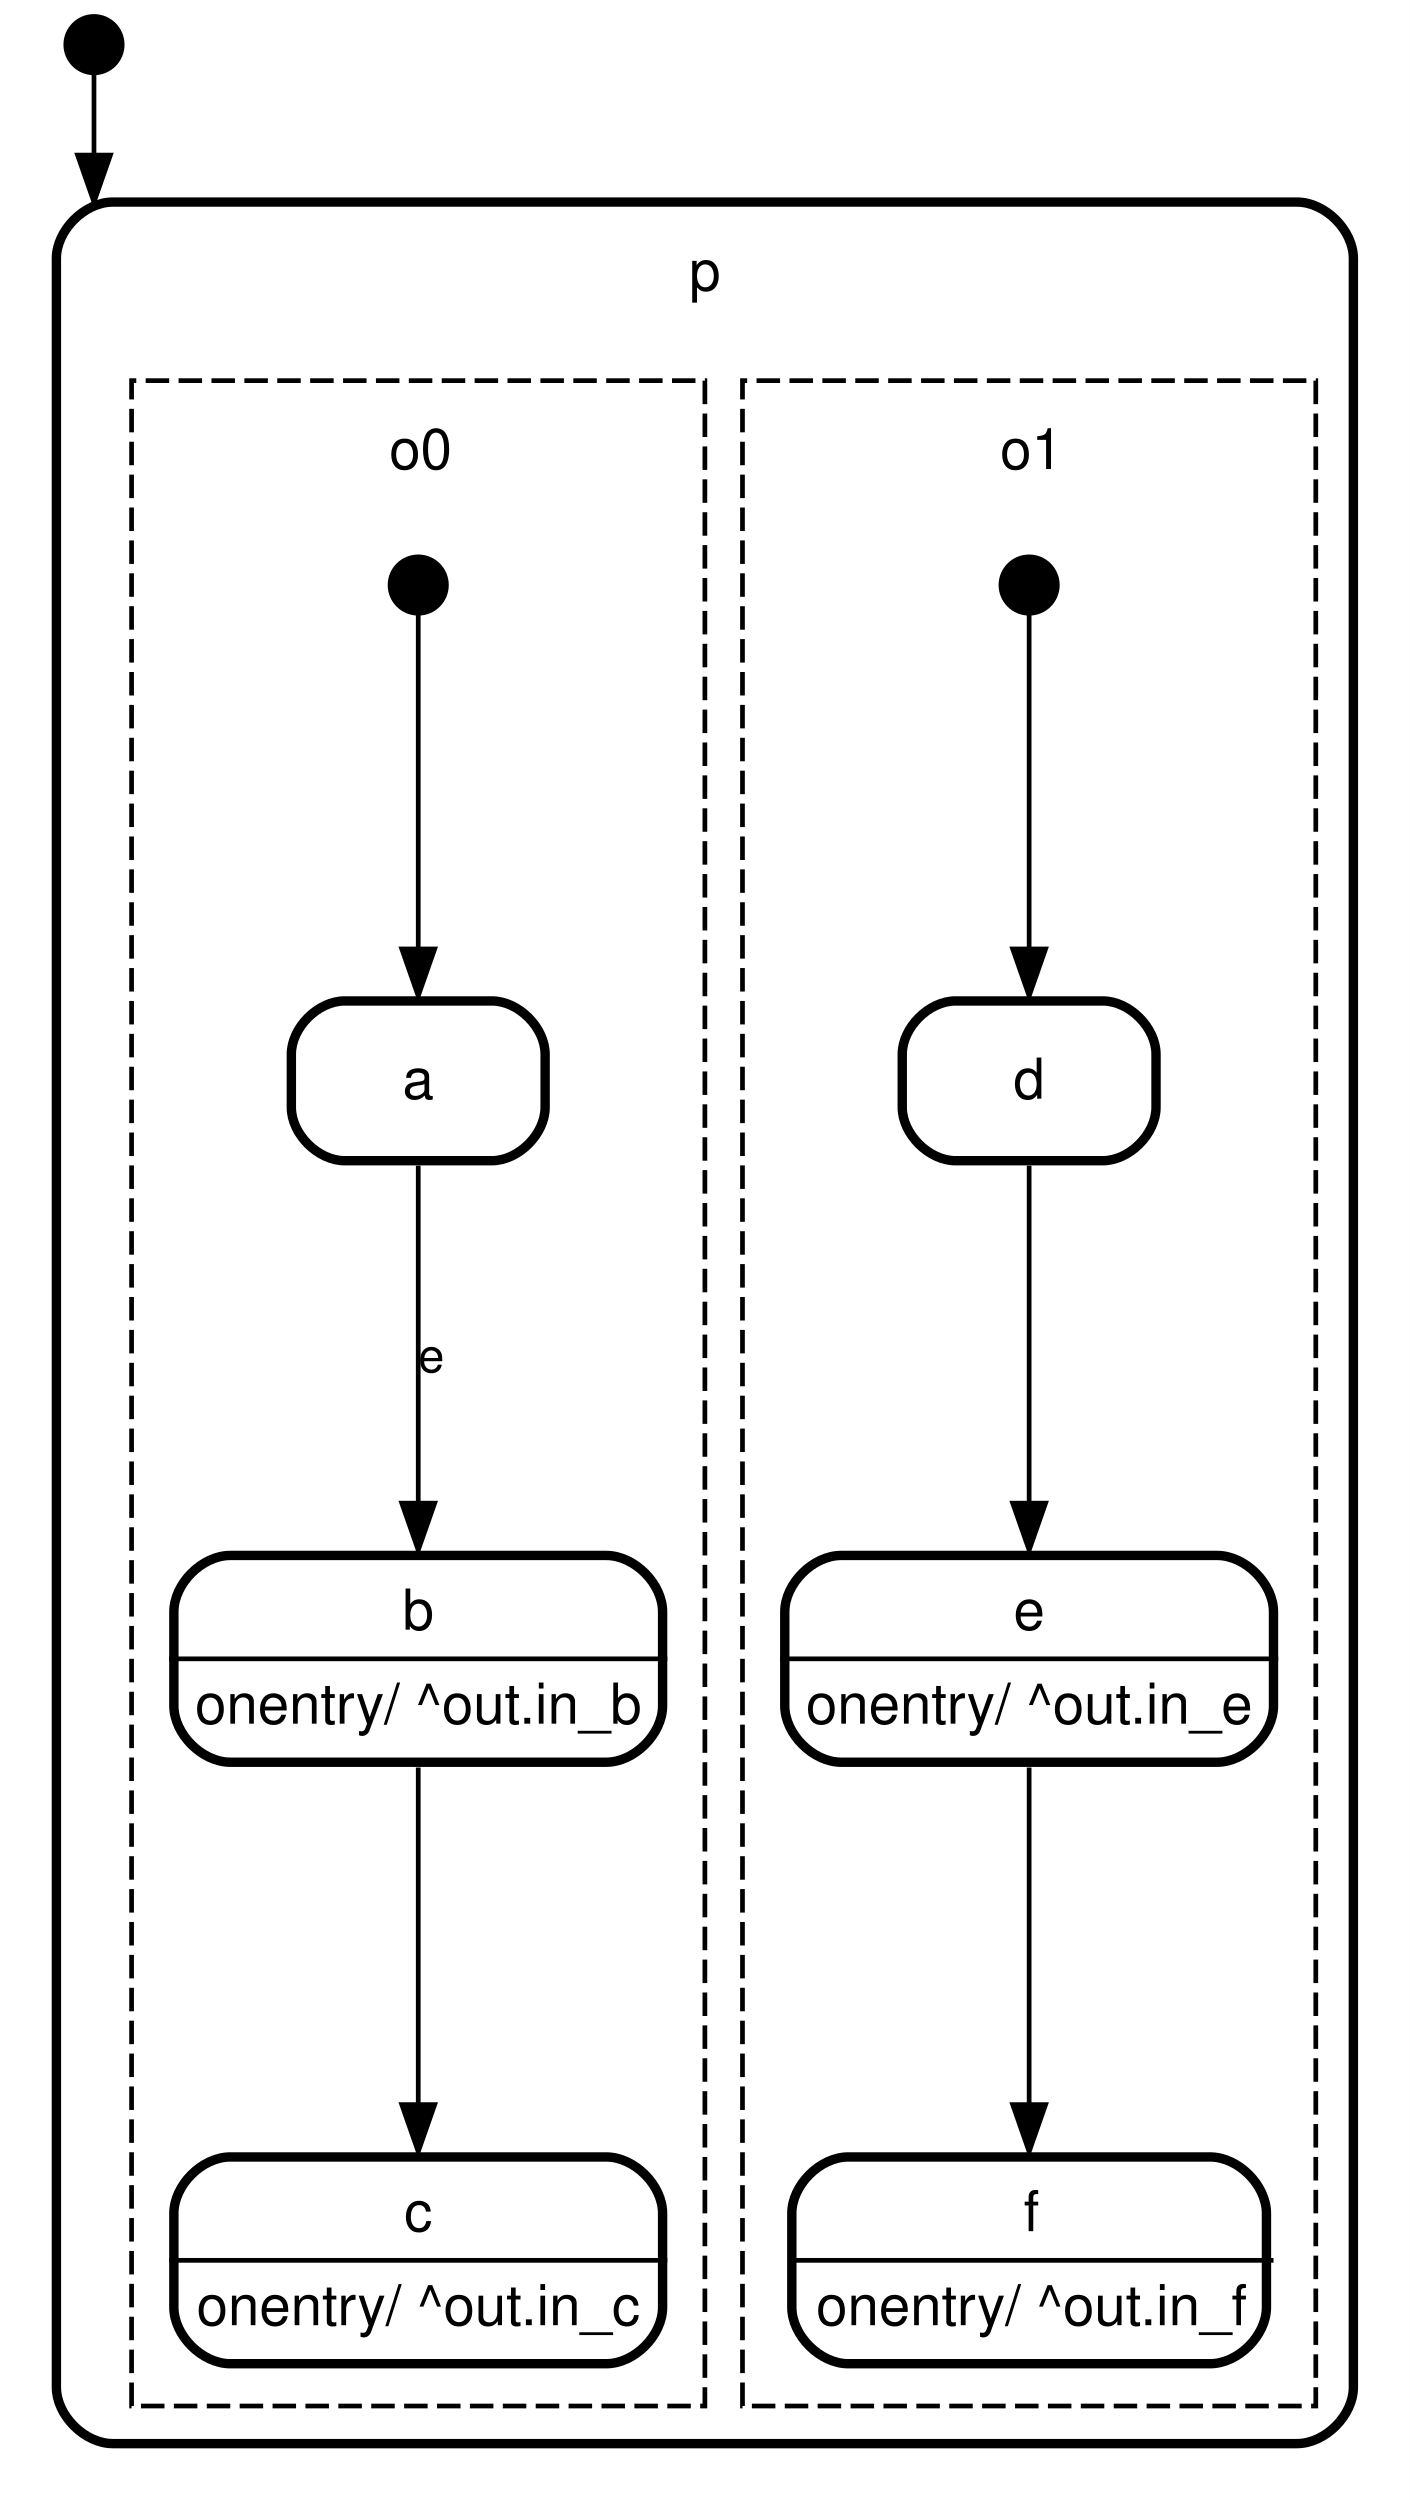
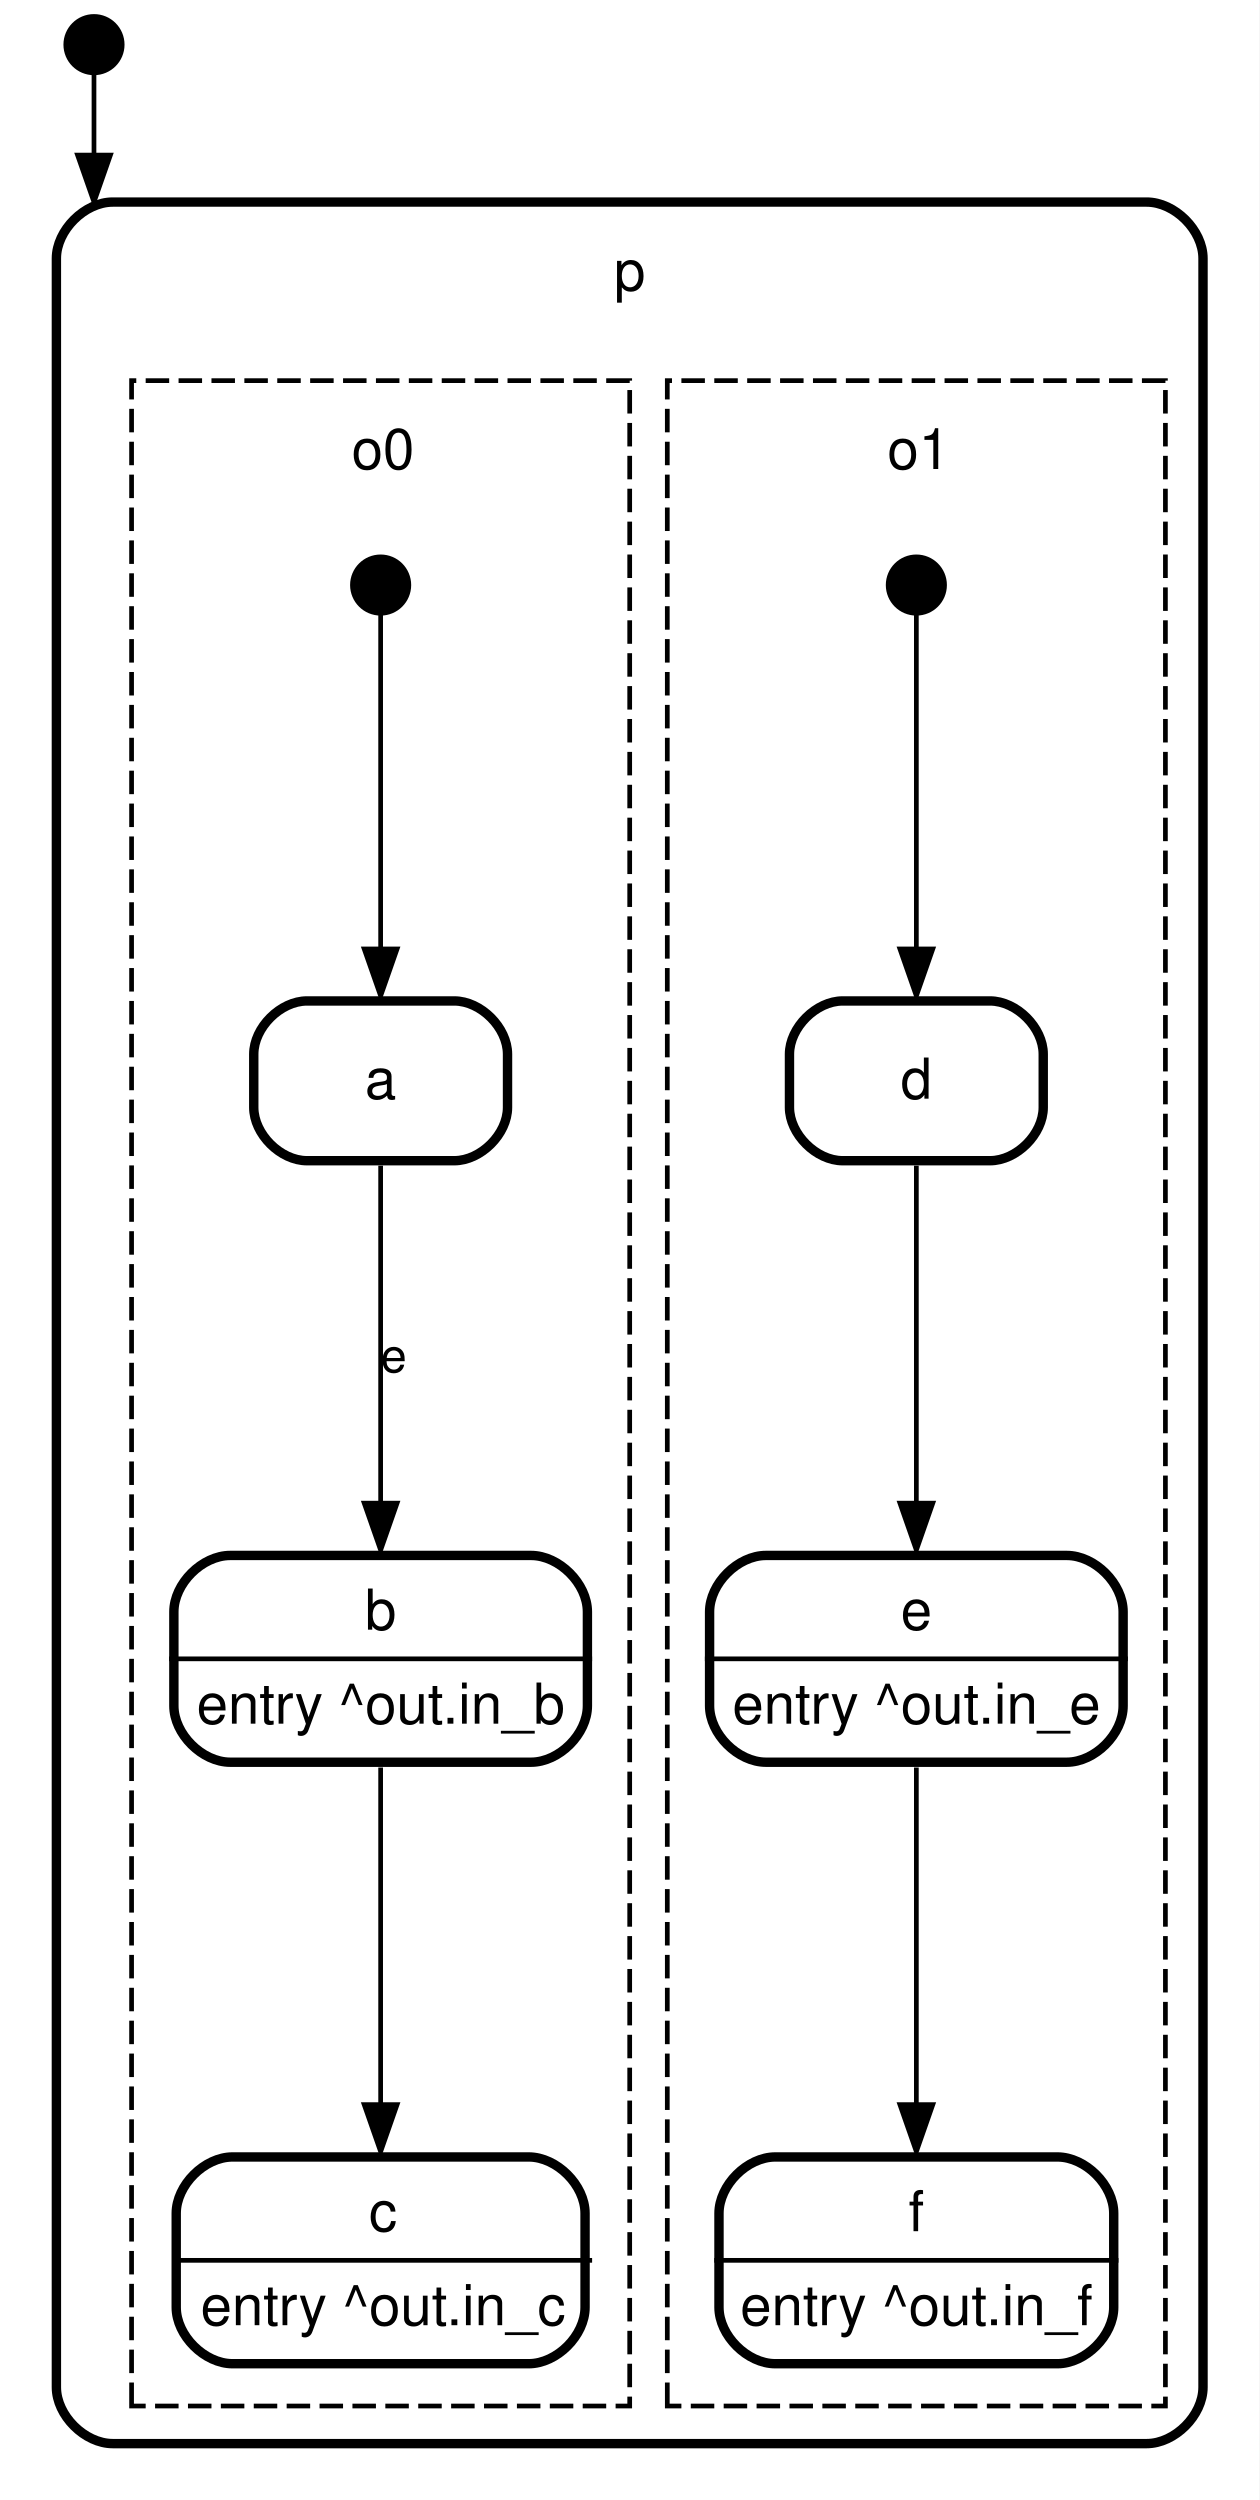
- <svg xmlns="http://www.w3.org/2000/svg" width="300pt" height="532pt" viewBox="0.00 0.00 300.00 532.00">
+ <svg xmlns="http://www.w3.org/2000/svg" width="268pt" height="532pt" viewBox="0.00 0.00 268.00 532.00">
  <g id="graph0" class="graph" transform="scale(1 1) rotate(0) translate(4 528)">
-     <polygon fill="#ffffff" stroke="transparent" points="-4,4 -4,-528 296,-528 296,4 -4,4" />
+     <polygon fill="#ffffff" stroke="transparent" points="-4,4 -4,-528 264,-528 264,4 -4,4" />
    <g id="clust1" class="cluster">
-       <path fill="none" stroke="#000000" stroke-width="2" d="M20,-8C20,-8 272,-8 272,-8 278,-8 284,-14 284,-20 284,-20 284,-473 284,-473 284,-479 278,-485 272,-485 272,-485 20,-485 20,-485 14,-485 8,-479 8,-473 8,-473 8,-20 8,-20 8,-14 14,-8 20,-8" />
-       <text text-anchor="start" x="142.665" y="-466.2" font-family="Helvetica,sans-Serif" font-size="12.00" fill="#000000">p</text>
+       <path fill="none" stroke="#000000" stroke-width="2" d="M20,-8C20,-8 240,-8 240,-8 246,-8 252,-14 252,-20 252,-20 252,-473 252,-473 252,-479 246,-485 240,-485 240,-485 20,-485 20,-485 14,-485 8,-479 8,-473 8,-473 8,-20 8,-20 8,-14 14,-8 20,-8" />
+       <text text-anchor="start" x="126.665" y="-466.2" font-family="Helvetica,sans-Serif" font-size="12.00" fill="#000000">p</text>
    </g>
    <g id="clust2" class="cluster">
-       <polygon fill="none" stroke="#000000" stroke-dasharray="5,2" points="154,-16 154,-447 276,-447 276,-16 154,-16" />
-       <text text-anchor="start" x="208.829" y="-428.2" font-family="Helvetica,sans-Serif" font-size="12.00" fill="#000000">o1</text>
+       <polygon fill="none" stroke="#000000" stroke-dasharray="5,2" points="138,-16 138,-447 244,-447 244,-16 138,-16" />
+       <text text-anchor="start" x="184.829" y="-428.2" font-family="Helvetica,sans-Serif" font-size="12.00" fill="#000000">o1</text>
    </g>
    <g id="clust3" class="cluster">
-       <polygon fill="none" stroke="#000000" stroke-dasharray="5,2" points="24,-16 24,-447 146,-447 146,-16 24,-16" />
-       <text text-anchor="start" x="78.829" y="-428.2" font-family="Helvetica,sans-Serif" font-size="12.00" fill="#000000">o0</text>
+       <polygon fill="none" stroke="#000000" stroke-dasharray="5,2" points="24,-16 24,-447 130,-447 130,-16 24,-16" />
+       <text text-anchor="start" x="70.829" y="-428.2" font-family="Helvetica,sans-Serif" font-size="12.00" fill="#000000">o0</text>
    </g>
    <g id="node1" class="node">
      <ellipse fill="#000000" stroke="#000000" stroke-width="2" cx="16" cy="-518.5" rx="5.5" ry="5.5" />
    </g>
    <g id="edge1" class="edge">
      <path fill="none" stroke="#000000" d="M16,-512.953C16,-508.778 16,-502.504 16,-495.033" />
      <polygon fill="#000000" stroke="#000000" points="19.5,-494.997 16,-484.997 12.5,-494.997 19.5,-494.997" />
      <text text-anchor="middle" x="17.39" y="-496" font-family="Helvetica,sans-Serif" font-size="10.00" fill="#000000"> </text>
    </g>
    <g id="node4" class="node">
-       <ellipse fill="#000000" stroke="#000000" stroke-width="2" cx="215" cy="-403.5" rx="5.5" ry="5.5" />
+       <ellipse fill="#000000" stroke="#000000" stroke-width="2" cx="191" cy="-403.5" rx="5.5" ry="5.5" />
    </g>
    <g id="node7" class="node">
-       <polygon fill="transparent" stroke="transparent" stroke-width="2" points="243,-316 187,-316 187,-280 243,-280 243,-316" />
-       <text text-anchor="start" x="211.665" y="-294.2" font-family="Helvetica,sans-Serif" font-size="12.00" fill="#000000">d</text>
-       <path fill="none" stroke="#000000" stroke-width="2" d="M199.333,-281C199.333,-281 230.667,-281 230.667,-281 236.333,-281 242,-286.667 242,-292.333 242,-292.333 242,-303.667 242,-303.667 242,-309.333 236.333,-315 230.667,-315 230.667,-315 199.333,-315 199.333,-315 193.667,-315 188,-309.333 188,-303.667 188,-303.667 188,-292.333 188,-292.333 188,-286.667 193.667,-281 199.333,-281" />
+       <polygon fill="transparent" stroke="transparent" stroke-width="2" points="219,-316 163,-316 163,-280 219,-280 219,-316" />
+       <text text-anchor="start" x="187.665" y="-294.2" font-family="Helvetica,sans-Serif" font-size="12.00" fill="#000000">d</text>
+       <path fill="none" stroke="#000000" stroke-width="2" d="M175.333,-281C175.333,-281 206.667,-281 206.667,-281 212.333,-281 218,-286.667 218,-292.333 218,-292.333 218,-303.667 218,-303.667 218,-309.333 212.333,-315 206.667,-315 206.667,-315 175.333,-315 175.333,-315 169.667,-315 164,-309.333 164,-303.667 164,-303.667 164,-292.333 164,-292.333 164,-286.667 169.667,-281 175.333,-281" />
    </g>
    <g id="edge2" class="edge">
-       <path fill="none" stroke="#000000" d="M215,-397.829C215,-393.174 215,-386.41 215,-380.5 215,-380.5 215,-380.5 215,-333.5 215,-331.108 215,-328.625 215,-326.134" />
-       <polygon fill="#000000" stroke="#000000" points="218.5,-326.06 215,-316.06 211.5,-326.06 218.5,-326.06" />
-       <text text-anchor="middle" x="216.389" y="-354" font-family="Helvetica,sans-Serif" font-size="10.00" fill="#000000"> </text>
+       <path fill="none" stroke="#000000" d="M191,-397.829C191,-393.174 191,-386.41 191,-380.5 191,-380.5 191,-380.5 191,-333.5 191,-331.108 191,-328.625 191,-326.134" />
+       <polygon fill="#000000" stroke="#000000" points="194.5,-326.06 191,-316.06 187.5,-326.06 194.5,-326.06" />
+       <text text-anchor="middle" x="192.389" y="-354" font-family="Helvetica,sans-Serif" font-size="10.00" fill="#000000"> </text>
    </g>
    <g id="node5" class="node">
-       <polygon fill="transparent" stroke="transparent" stroke-width="2" points="266.5,-70 163.5,-70 163.5,-24 266.5,-24 266.5,-70" />
-       <text text-anchor="start" x="213.833" y="-53.2" font-family="Helvetica,sans-Serif" font-size="12.00" fill="#000000">f</text>
-       <text text-anchor="start" x="169.67" y="-33.2" font-family="Helvetica,sans-Serif" font-size="12.00" fill="#000000">onentry/ ^out.in_f</text>
-       <polygon fill="#000000" stroke="#000000" points="164,-47 164,-47 267,-47 267,-47 164,-47" />
-       <path fill="none" stroke="#000000" stroke-width="2" d="M176.5,-25C176.5,-25 253.5,-25 253.5,-25 259.5,-25 265.5,-31 265.5,-37 265.5,-37 265.5,-57 265.5,-57 265.5,-63 259.5,-69 253.5,-69 253.5,-69 176.5,-69 176.5,-69 170.5,-69 164.5,-63 164.5,-57 164.5,-57 164.5,-37 164.5,-37 164.5,-31 170.5,-25 176.5,-25" />
+       <polygon fill="transparent" stroke="transparent" stroke-width="2" points="234,-70 148,-70 148,-24 234,-24 234,-70" />
+       <text text-anchor="start" x="189.333" y="-53.2" font-family="Helvetica,sans-Serif" font-size="12.00" fill="#000000">f</text>
+       <text text-anchor="start" x="153.508" y="-33.2" font-family="Helvetica,sans-Serif" font-size="12.00" fill="#000000">entry ^out.in_f</text>
+       <polygon fill="#000000" stroke="#000000" points="148,-47 148,-47 234,-47 234,-47 148,-47" />
+       <path fill="none" stroke="#000000" stroke-width="2" d="M161,-25C161,-25 221,-25 221,-25 227,-25 233,-31 233,-37 233,-37 233,-57 233,-57 233,-63 227,-69 221,-69 221,-69 161,-69 161,-69 155,-69 149,-63 149,-57 149,-57 149,-37 149,-37 149,-31 155,-25 161,-25" />
    </g>
    <g id="node6" class="node">
-       <polygon fill="transparent" stroke="transparent" stroke-width="2" points="268,-198 162,-198 162,-152 268,-152 268,-198" />
-       <text text-anchor="start" x="211.665" y="-181.2" font-family="Helvetica,sans-Serif" font-size="12.00" fill="#000000">e</text>
-       <text text-anchor="start" x="167.502" y="-161.2" font-family="Helvetica,sans-Serif" font-size="12.00" fill="#000000">onentry/ ^out.in_e</text>
-       <polygon fill="#000000" stroke="#000000" points="162,-175 162,-175 268,-175 268,-175 162,-175" />
-       <path fill="none" stroke="#000000" stroke-width="2" d="M175,-153C175,-153 255,-153 255,-153 261,-153 267,-159 267,-165 267,-165 267,-185 267,-185 267,-191 261,-197 255,-197 255,-197 175,-197 175,-197 169,-197 163,-191 163,-185 163,-185 163,-165 163,-165 163,-159 169,-153 175,-153" />
+       <polygon fill="transparent" stroke="transparent" stroke-width="2" points="236,-198 146,-198 146,-152 236,-152 236,-198" />
+       <text text-anchor="start" x="187.665" y="-181.2" font-family="Helvetica,sans-Serif" font-size="12.00" fill="#000000">e</text>
+       <text text-anchor="start" x="151.84" y="-161.2" font-family="Helvetica,sans-Serif" font-size="12.00" fill="#000000">entry ^out.in_e</text>
+       <polygon fill="#000000" stroke="#000000" points="146,-175 146,-175 236,-175 236,-175 146,-175" />
+       <path fill="none" stroke="#000000" stroke-width="2" d="M159,-153C159,-153 223,-153 223,-153 229,-153 235,-159 235,-165 235,-165 235,-185 235,-185 235,-191 229,-197 223,-197 223,-197 159,-197 159,-197 153,-197 147,-191 147,-185 147,-185 147,-165 147,-165 147,-159 153,-153 159,-153" />
    </g>
    <g id="edge3" class="edge">
-       <path fill="none" stroke="#000000" d="M215,-151.869C215,-146.19 215,-140.125 215,-134.5 215,-134.5 215,-134.5 215,-87.5 215,-85.127 215,-82.676 215,-80.208" />
-       <polygon fill="#000000" stroke="#000000" points="218.5,-80.131 215,-70.131 211.5,-80.131 218.5,-80.131" />
-       <text text-anchor="middle" x="216.389" y="-108" font-family="Helvetica,sans-Serif" font-size="10.00" fill="#000000"> </text>
+       <path fill="none" stroke="#000000" d="M191,-151.869C191,-146.19 191,-140.125 191,-134.5 191,-134.5 191,-134.5 191,-87.5 191,-85.127 191,-82.676 191,-80.208" />
+       <polygon fill="#000000" stroke="#000000" points="194.5,-80.131 191,-70.131 187.5,-80.131 194.5,-80.131" />
+       <text text-anchor="middle" x="192.389" y="-108" font-family="Helvetica,sans-Serif" font-size="10.00" fill="#000000"> </text>
    </g>
    <g id="edge4" class="edge">
-       <path fill="none" stroke="#000000" d="M215,-279.94C215,-274.35 215,-268.17 215,-262.5 215,-262.5 215,-262.5 215,-215.5 215,-213.127 215,-210.676 215,-208.208" />
-       <polygon fill="#000000" stroke="#000000" points="218.5,-208.131 215,-198.131 211.5,-208.131 218.5,-208.131" />
-       <text text-anchor="middle" x="216.389" y="-236" font-family="Helvetica,sans-Serif" font-size="10.00" fill="#000000"> </text>
+       <path fill="none" stroke="#000000" d="M191,-279.94C191,-274.35 191,-268.17 191,-262.5 191,-262.5 191,-262.5 191,-215.5 191,-213.127 191,-210.676 191,-208.208" />
+       <polygon fill="#000000" stroke="#000000" points="194.5,-208.131 191,-198.131 187.5,-208.131 194.5,-208.131" />
+       <text text-anchor="middle" x="192.389" y="-236" font-family="Helvetica,sans-Serif" font-size="10.00" fill="#000000"> </text>
    </g>
    <g id="node9" class="node">
-       <ellipse fill="#000000" stroke="#000000" stroke-width="2" cx="85" cy="-403.5" rx="5.5" ry="5.5" />
+       <ellipse fill="#000000" stroke="#000000" stroke-width="2" cx="77" cy="-403.5" rx="5.5" ry="5.5" />
    </g>
    <g id="node12" class="node">
-       <polygon fill="transparent" stroke="transparent" stroke-width="2" points="113,-316 57,-316 57,-280 113,-280 113,-316" />
-       <text text-anchor="start" x="81.665" y="-294.2" font-family="Helvetica,sans-Serif" font-size="12.00" fill="#000000">a</text>
-       <path fill="none" stroke="#000000" stroke-width="2" d="M69.333,-281C69.333,-281 100.667,-281 100.667,-281 106.333,-281 112,-286.667 112,-292.333 112,-292.333 112,-303.667 112,-303.667 112,-309.333 106.333,-315 100.667,-315 100.667,-315 69.333,-315 69.333,-315 63.667,-315 58,-309.333 58,-303.667 58,-303.667 58,-292.333 58,-292.333 58,-286.667 63.667,-281 69.333,-281" />
+       <polygon fill="transparent" stroke="transparent" stroke-width="2" points="105,-316 49,-316 49,-280 105,-280 105,-316" />
+       <text text-anchor="start" x="73.665" y="-294.2" font-family="Helvetica,sans-Serif" font-size="12.00" fill="#000000">a</text>
+       <path fill="none" stroke="#000000" stroke-width="2" d="M61.333,-281C61.333,-281 92.667,-281 92.667,-281 98.333,-281 104,-286.667 104,-292.333 104,-292.333 104,-303.667 104,-303.667 104,-309.333 98.333,-315 92.667,-315 92.667,-315 61.333,-315 61.333,-315 55.667,-315 50,-309.333 50,-303.667 50,-303.667 50,-292.333 50,-292.333 50,-286.667 55.667,-281 61.333,-281" />
    </g>
    <g id="edge5" class="edge">
-       <path fill="none" stroke="#000000" d="M85,-397.829C85,-393.174 85,-386.41 85,-380.5 85,-380.5 85,-380.5 85,-333.5 85,-331.108 85,-328.625 85,-326.134" />
-       <polygon fill="#000000" stroke="#000000" points="88.5,-326.06 85,-316.06 81.5,-326.06 88.5,-326.06" />
-       <text text-anchor="middle" x="86.389" y="-354" font-family="Helvetica,sans-Serif" font-size="10.00" fill="#000000"> </text>
+       <path fill="none" stroke="#000000" d="M77,-397.829C77,-393.174 77,-386.41 77,-380.5 77,-380.5 77,-380.5 77,-333.5 77,-331.108 77,-328.625 77,-326.134" />
+       <polygon fill="#000000" stroke="#000000" points="80.5,-326.06 77,-316.06 73.5,-326.06 80.5,-326.06" />
+       <text text-anchor="middle" x="78.389" y="-354" font-family="Helvetica,sans-Serif" font-size="10.00" fill="#000000"> </text>
    </g>
    <g id="node10" class="node">
-       <polygon fill="transparent" stroke="transparent" stroke-width="2" points="138,-70 32,-70 32,-24 138,-24 138,-70" />
-       <text text-anchor="start" x="82" y="-53.2" font-family="Helvetica,sans-Serif" font-size="12.00" fill="#000000">c</text>
-       <text text-anchor="start" x="37.838" y="-33.2" font-family="Helvetica,sans-Serif" font-size="12.00" fill="#000000">onentry/ ^out.in_c</text>
-       <polygon fill="#000000" stroke="#000000" points="32,-47 32,-47 138,-47 138,-47 32,-47" />
-       <path fill="none" stroke="#000000" stroke-width="2" d="M45,-25C45,-25 125,-25 125,-25 131,-25 137,-31 137,-37 137,-37 137,-57 137,-57 137,-63 131,-69 125,-69 125,-69 45,-69 45,-69 39,-69 33,-63 33,-57 33,-57 33,-37 33,-37 33,-31 39,-25 45,-25" />
+       <polygon fill="transparent" stroke="transparent" stroke-width="2" points="121.5,-70 32.5,-70 32.5,-24 121.5,-24 121.5,-70" />
+       <text text-anchor="start" x="74.5" y="-53.2" font-family="Helvetica,sans-Serif" font-size="12.00" fill="#000000">c</text>
+       <text text-anchor="start" x="38.676" y="-33.2" font-family="Helvetica,sans-Serif" font-size="12.00" fill="#000000">entry ^out.in_c</text>
+       <polygon fill="#000000" stroke="#000000" points="33,-47 33,-47 122,-47 122,-47 33,-47" />
+       <path fill="none" stroke="#000000" stroke-width="2" d="M45.5,-25C45.5,-25 108.5,-25 108.5,-25 114.5,-25 120.5,-31 120.5,-37 120.5,-37 120.5,-57 120.5,-57 120.5,-63 114.5,-69 108.5,-69 108.5,-69 45.5,-69 45.5,-69 39.5,-69 33.5,-63 33.5,-57 33.5,-57 33.5,-37 33.5,-37 33.5,-31 39.5,-25 45.5,-25" />
    </g>
    <g id="node11" class="node">
-       <polygon fill="transparent" stroke="transparent" stroke-width="2" points="138,-198 32,-198 32,-152 138,-152 138,-198" />
-       <text text-anchor="start" x="81.665" y="-181.2" font-family="Helvetica,sans-Serif" font-size="12.00" fill="#000000">b</text>
-       <text text-anchor="start" x="37.502" y="-161.2" font-family="Helvetica,sans-Serif" font-size="12.00" fill="#000000">onentry/ ^out.in_b</text>
-       <polygon fill="#000000" stroke="#000000" points="32,-175 32,-175 138,-175 138,-175 32,-175" />
-       <path fill="none" stroke="#000000" stroke-width="2" d="M45,-153C45,-153 125,-153 125,-153 131,-153 137,-159 137,-165 137,-165 137,-185 137,-185 137,-191 131,-197 125,-197 125,-197 45,-197 45,-197 39,-197 33,-191 33,-185 33,-185 33,-165 33,-165 33,-159 39,-153 45,-153" />
+       <polygon fill="transparent" stroke="transparent" stroke-width="2" points="122,-198 32,-198 32,-152 122,-152 122,-198" />
+       <text text-anchor="start" x="73.665" y="-181.2" font-family="Helvetica,sans-Serif" font-size="12.00" fill="#000000">b</text>
+       <text text-anchor="start" x="37.84" y="-161.2" font-family="Helvetica,sans-Serif" font-size="12.00" fill="#000000">entry ^out.in_b</text>
+       <polygon fill="#000000" stroke="#000000" points="32,-175 32,-175 122,-175 122,-175 32,-175" />
+       <path fill="none" stroke="#000000" stroke-width="2" d="M45,-153C45,-153 109,-153 109,-153 115,-153 121,-159 121,-165 121,-165 121,-185 121,-185 121,-191 115,-197 109,-197 109,-197 45,-197 45,-197 39,-197 33,-191 33,-185 33,-185 33,-165 33,-165 33,-159 39,-153 45,-153" />
    </g>
    <g id="edge6" class="edge">
-       <path fill="none" stroke="#000000" d="M85,-151.869C85,-146.19 85,-140.125 85,-134.5 85,-134.5 85,-134.5 85,-87.5 85,-85.127 85,-82.676 85,-80.208" />
-       <polygon fill="#000000" stroke="#000000" points="88.5,-80.131 85,-70.131 81.5,-80.131 88.5,-80.131" />
-       <text text-anchor="middle" x="86.389" y="-108" font-family="Helvetica,sans-Serif" font-size="10.00" fill="#000000"> </text>
+       <path fill="none" stroke="#000000" d="M77,-151.869C77,-146.19 77,-140.125 77,-134.5 77,-134.5 77,-134.5 77,-87.5 77,-85.127 77,-82.676 77,-80.208" />
+       <polygon fill="#000000" stroke="#000000" points="80.5,-80.131 77,-70.131 73.5,-80.131 80.5,-80.131" />
+       <text text-anchor="middle" x="78.389" y="-108" font-family="Helvetica,sans-Serif" font-size="10.00" fill="#000000"> </text>
    </g>
    <g id="edge7" class="edge">
-       <path fill="none" stroke="#000000" d="M85,-279.94C85,-274.35 85,-268.17 85,-262.5 85,-262.5 85,-262.5 85,-215.5 85,-213.127 85,-210.676 85,-208.208" />
-       <polygon fill="#000000" stroke="#000000" points="88.5,-208.131 85,-198.131 81.5,-208.131 88.5,-208.131" />
-       <text text-anchor="start" x="85" y="-236" font-family="Helvetica,sans-Serif" font-size="10.00" fill="#000000">e   </text>
+       <path fill="none" stroke="#000000" d="M77,-279.94C77,-274.35 77,-268.17 77,-262.5 77,-262.5 77,-262.5 77,-215.5 77,-213.127 77,-210.676 77,-208.208" />
+       <polygon fill="#000000" stroke="#000000" points="80.5,-208.131 77,-198.131 73.5,-208.131 80.5,-208.131" />
+       <text text-anchor="start" x="77" y="-236" font-family="Helvetica,sans-Serif" font-size="10.00" fill="#000000">e   </text>
    </g>
  </g>
</svg>
